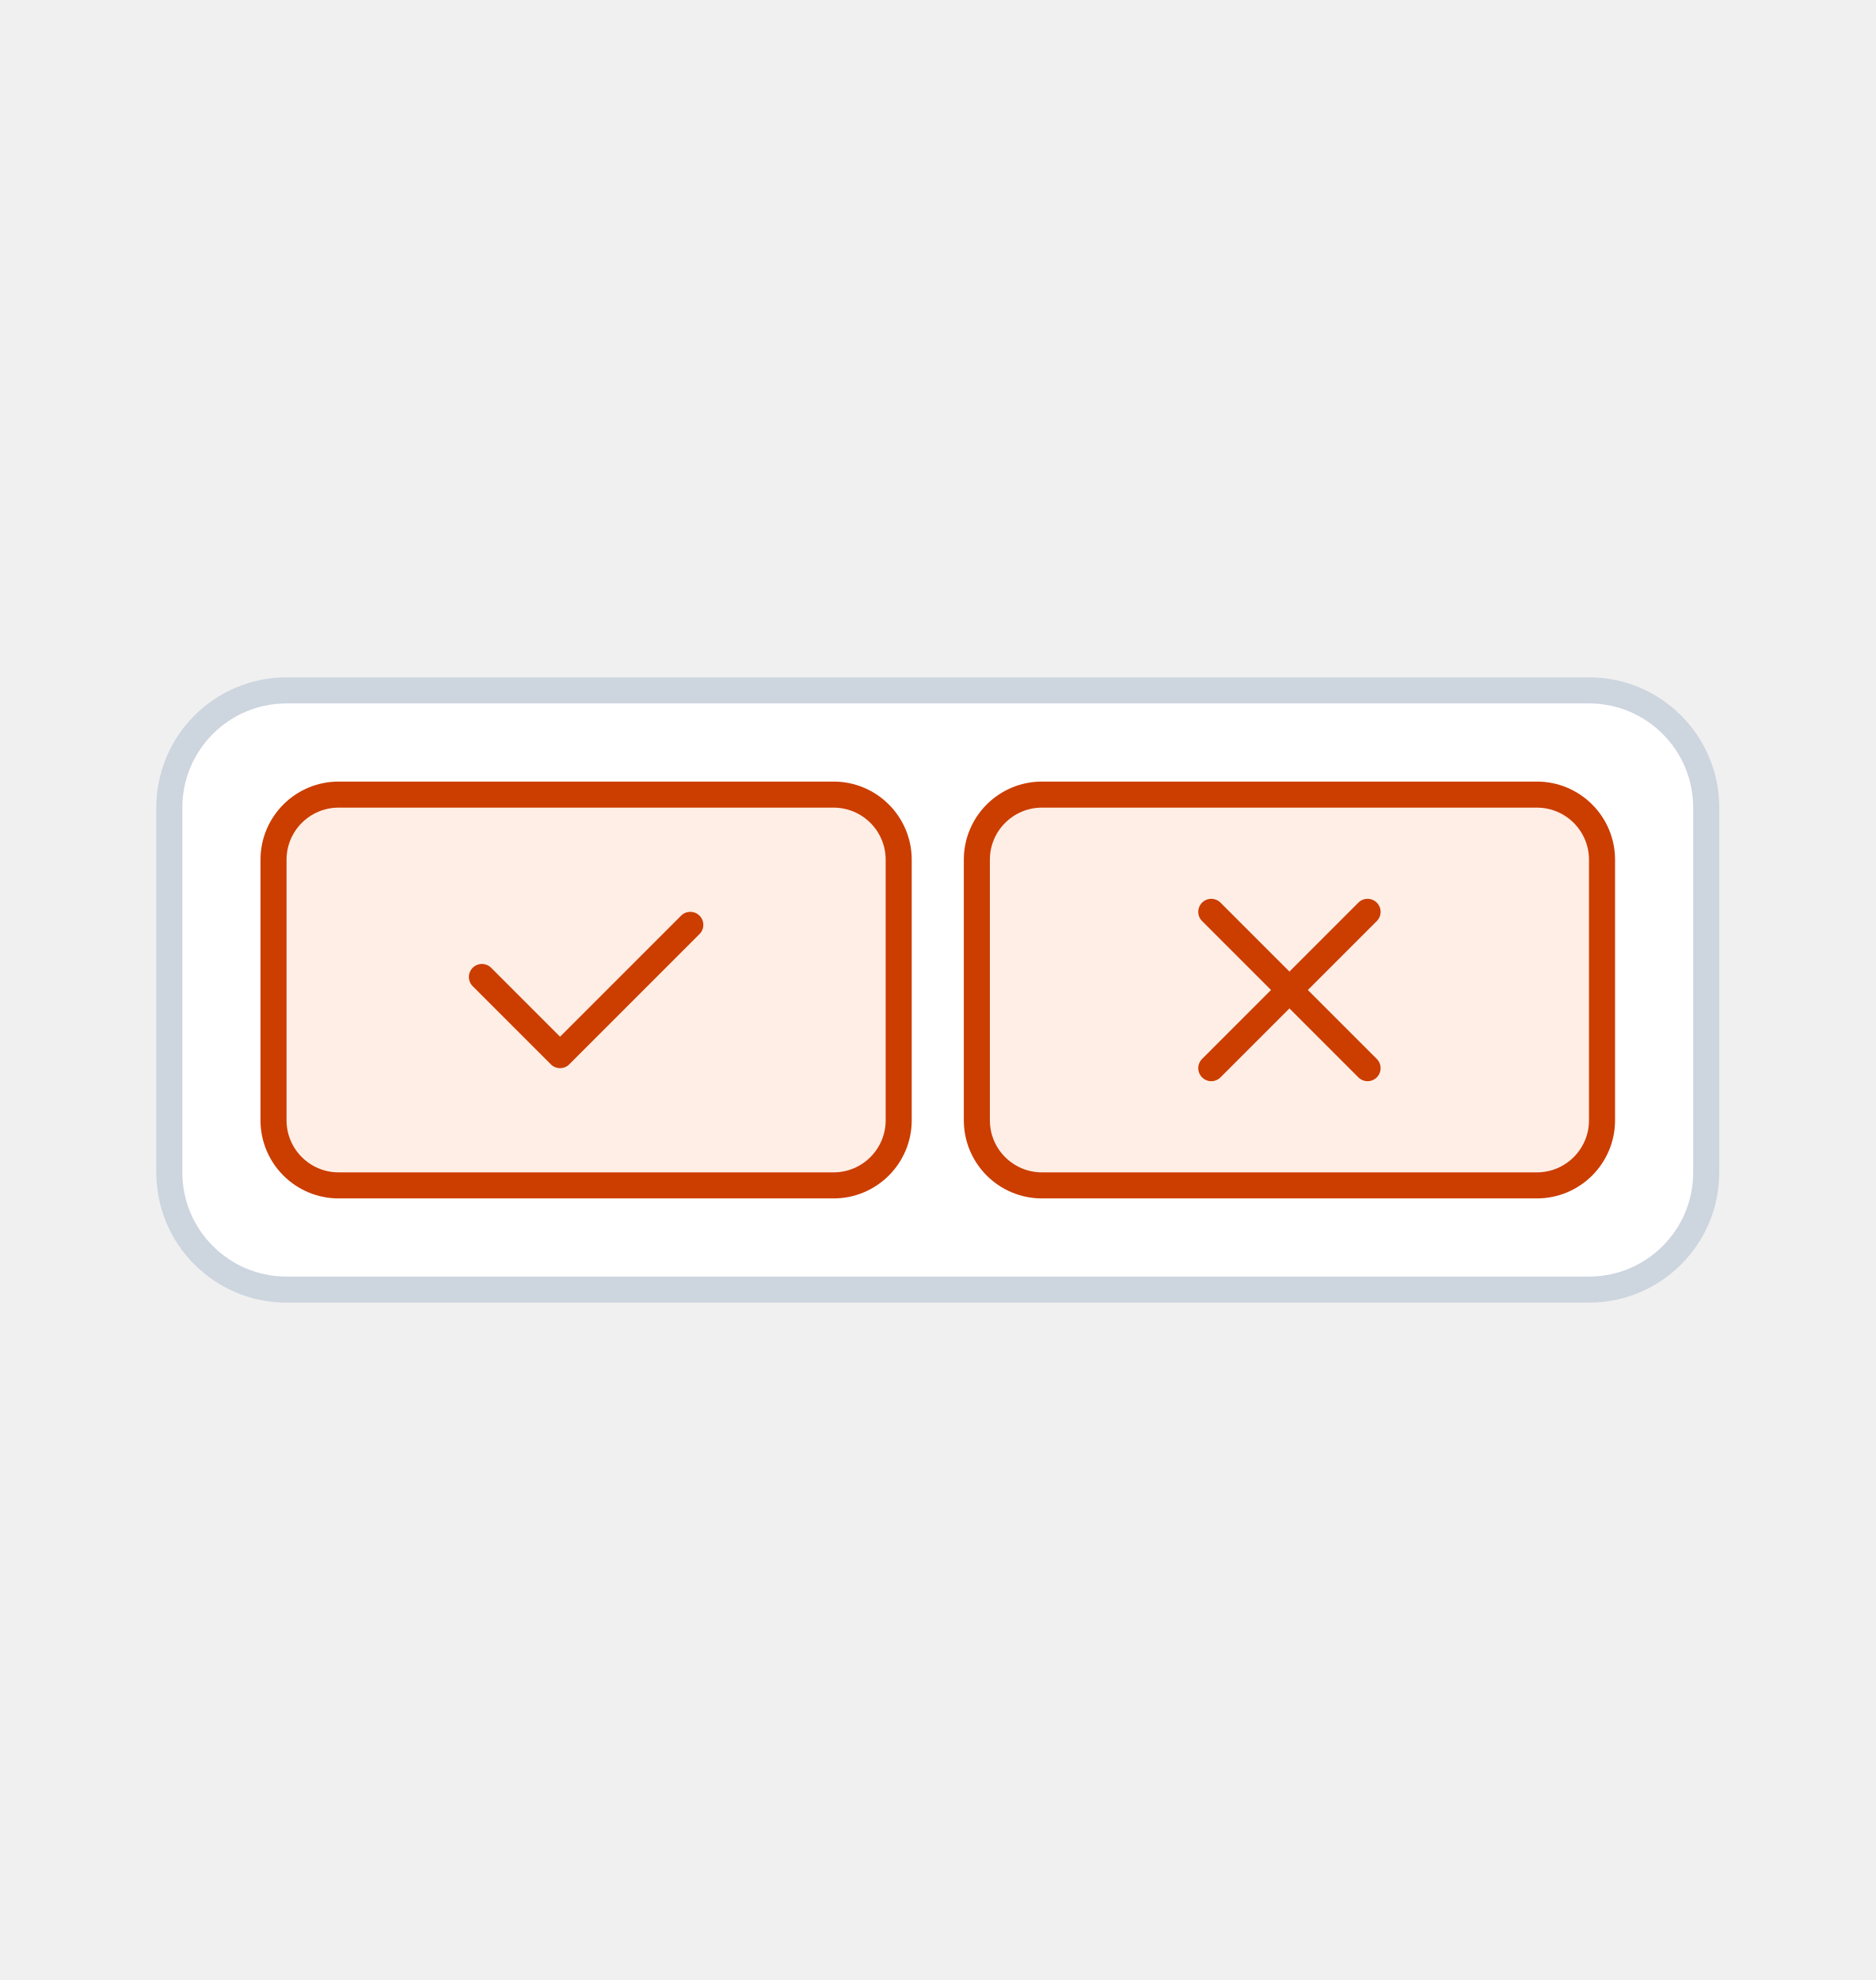
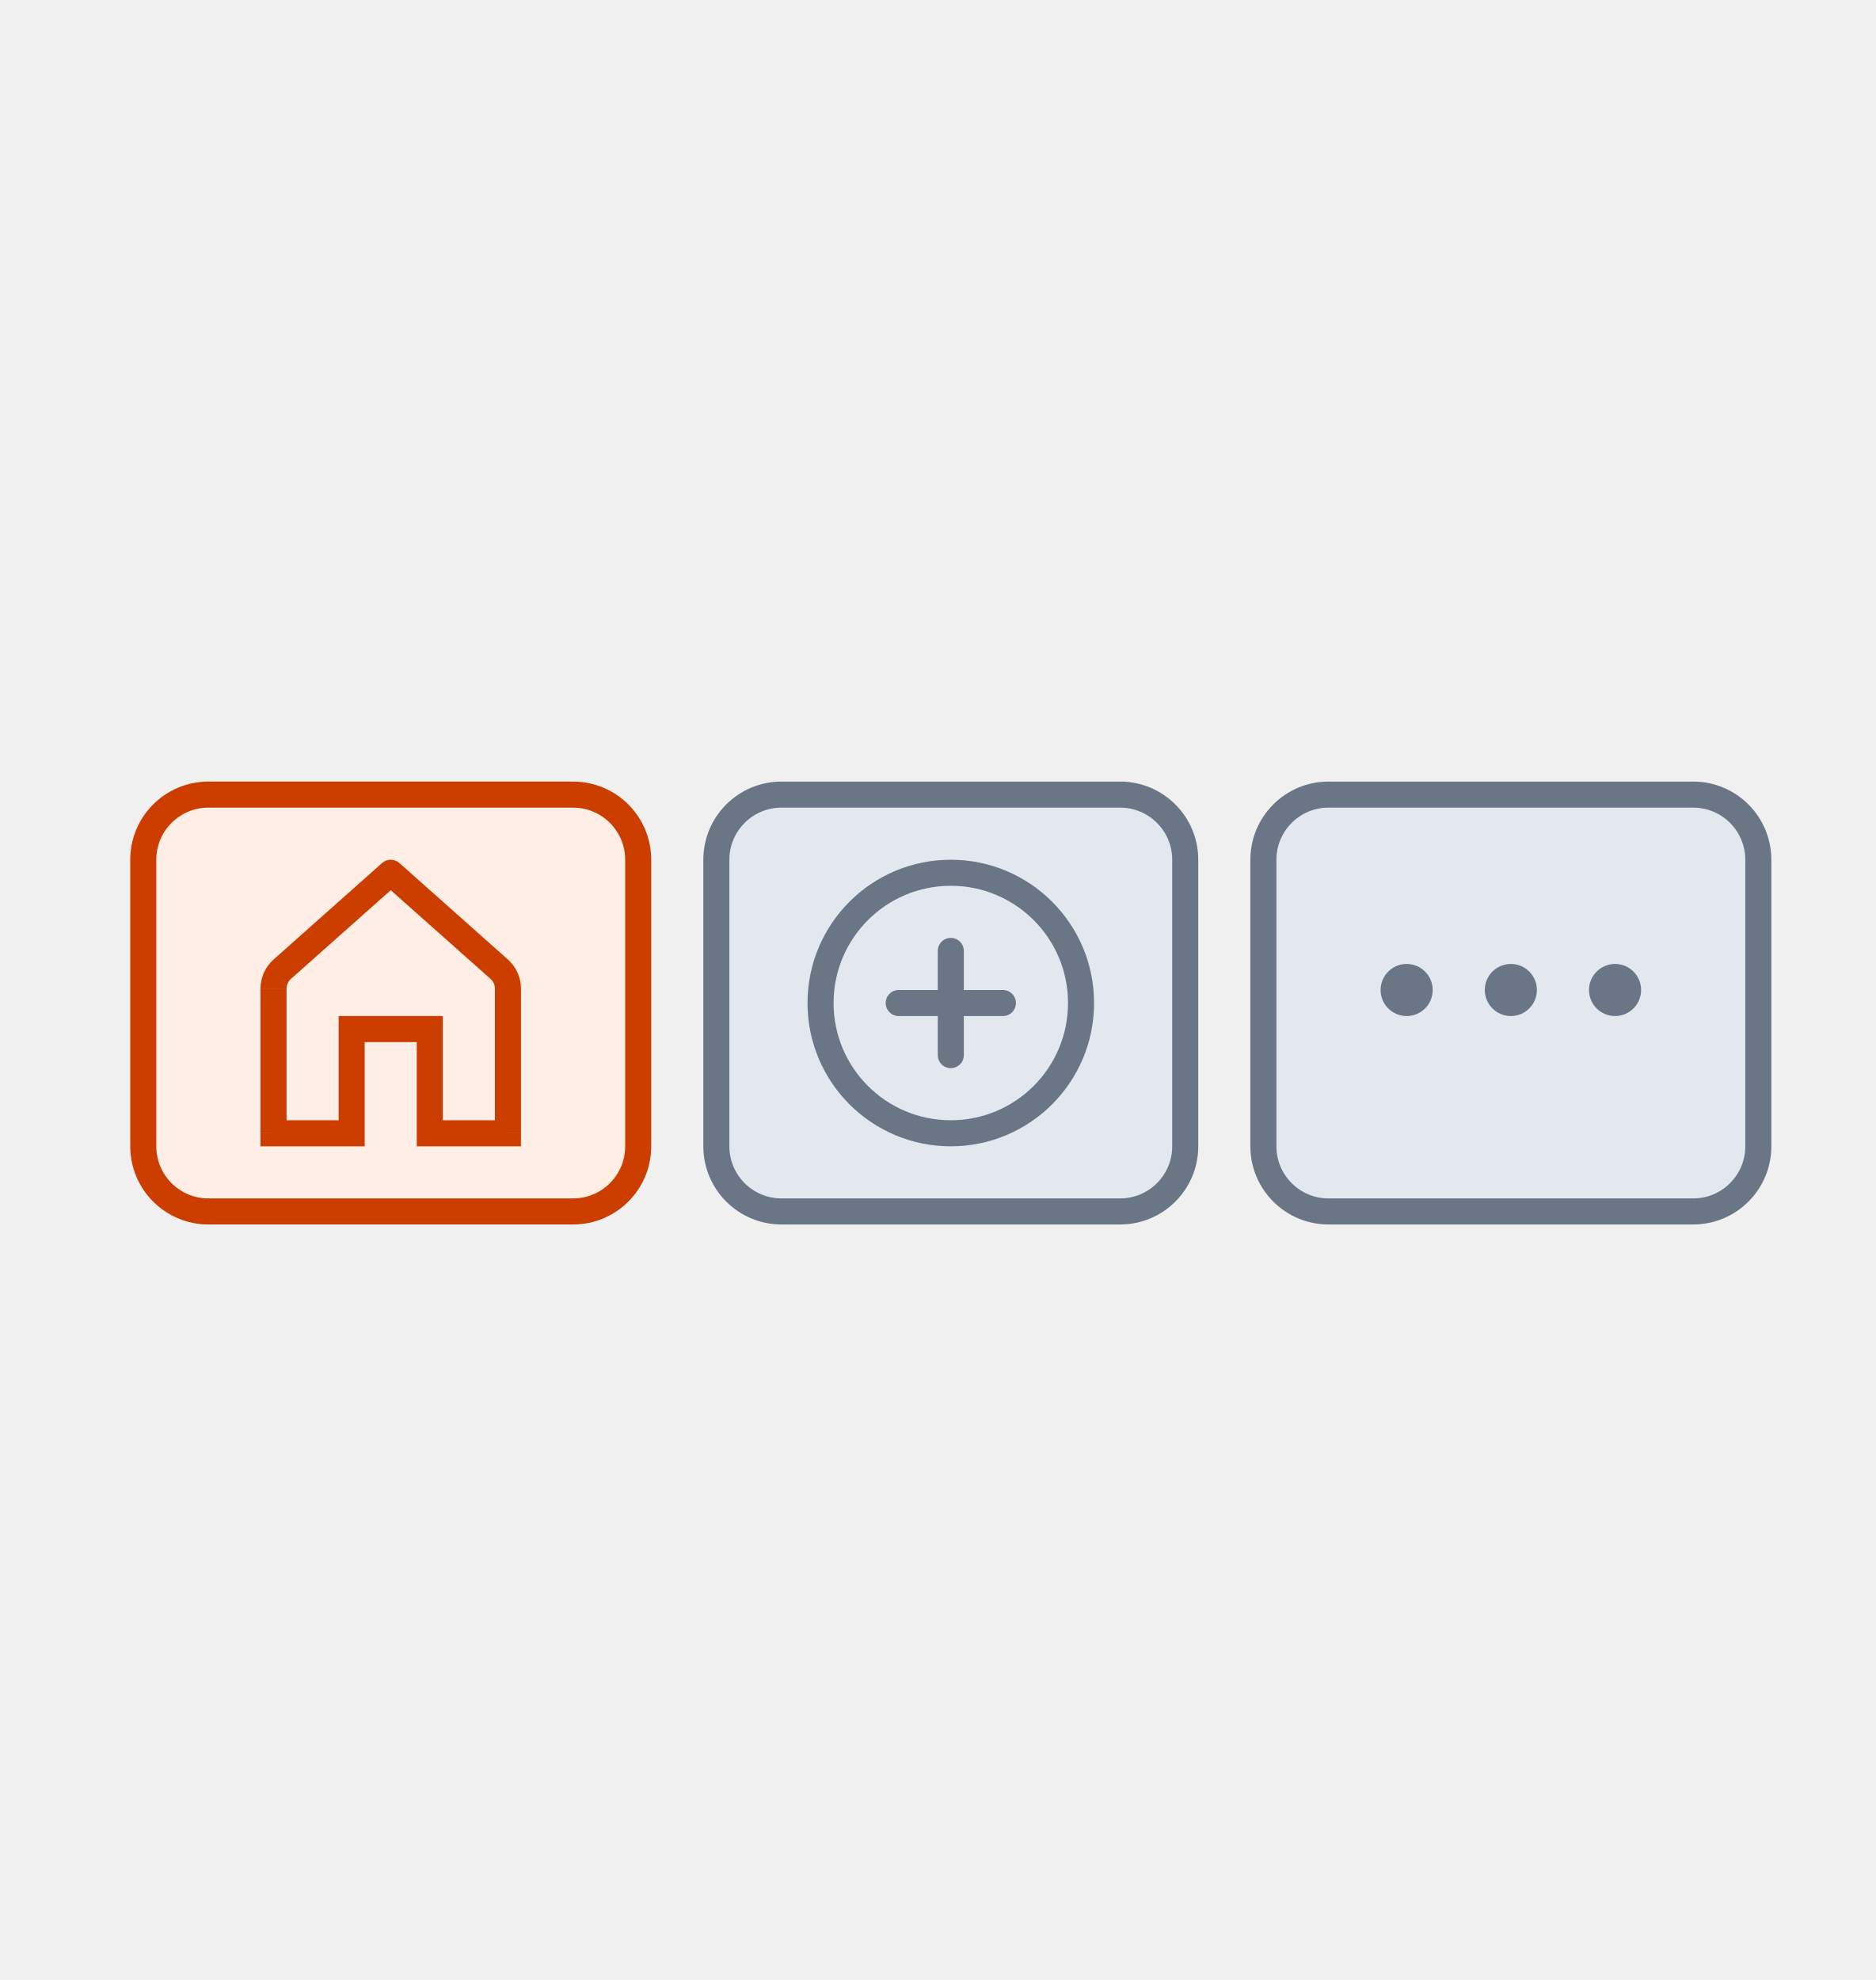
<svg xmlns="http://www.w3.org/2000/svg" width="72" height="76" fill="none">
-   <rect width="59" height="23" x="6.5" y="26.5" fill="#fff" rx="4.5" />
-   <rect width="59" height="23" x="6.5" y="26.5" stroke="#CDD5DF" rx="4.5" />
-   <rect width="24" height="15" x="10.5" y="30.5" fill="#FFEEE5" rx="2.5" />
-   <rect width="24" height="15" x="10.5" y="30.5" stroke="#CC3D00" rx="2.5" />
-   <path stroke="#CC3D00" stroke-linecap="round" stroke-linejoin="round" d="m18.5 37.5 3 3 5-5" />
-   <rect width="24" height="15" x="37.5" y="30.5" fill="#FFEEE5" rx="2.5" />
-   <rect width="24" height="15" x="37.5" y="30.5" stroke="#CC3D00" rx="2.5" />
-   <path stroke="#CC3D00" stroke-linecap="round" d="m46.5 35 6 6m0-6-6 6" />
+   <rect width="19" height="16" x="5.5" y="30.5" fill="#FFEEE5" rx="2.5" />
+   <rect width="19" height="16" x="5.5" y="30.5" stroke="#CC3D00" rx="2.5" />
+   <path fill="#CC3D00" d="M19.5 43.5v.5h.5v-.5h-.5Zm-9 0H10v.5h.5v-.5Zm4.5-10 .332-.374a.5.5 0 0 0-.664 0L15 33.5Zm-1.5 10v.5h.5v-.5h-.5Zm0-4V39H13v.5h.5Zm3 0h.5V39h-.5v.5Zm0 4H16v.5h.5v-.5Zm2.664-6.298.332-.374-.332.373Zm-8.328 0-.332-.374.332.373ZM11 43.5v-5.551h-1v5.55h1Zm8-5.551V43.499h1V37.948h-1Zm-7.832-.374 4.164-3.701-.664-.748-4.164 3.702.664.747Zm3.5-3.701 4.164 3.701.665-.747-4.165-3.702-.664.748ZM13.5 43h-3v1h3v-1Zm.5.5v-4h-1v4h1Zm-.5-3.5H16.5v-1H13.5v1Zm6 3h-3v1h3v-1ZM16 39.5v4h1v-4h-1Zm4-1.551a1.5 1.5 0 0 0-.503-1.121l-.665.747a.5.5 0 0 1 .168.374h1Zm-9 0a.5.5 0 0 1 .168-.374l-.664-.747a1.5 1.5 0 0 0-.504 1.12h1Z" />
+   <rect width="18" height="16" x="27.5" y="30.5" fill="#E3E8EF" rx="2.5" />
+   <rect width="18" height="16" x="27.5" y="30.5" stroke="#6A7585" rx="2.5" />
+   <circle cx="36.5" cy="38.5" r="5" stroke="#6A7585" />
+   <path stroke="#6A7585" stroke-linecap="round" d="M34.5 38.5h4M36.5 40.5v-4" />
+   <rect width="19" height="16" x="48.5" y="30.5" fill="#E3E8EF" rx="2.5" />
+   <rect width="19" height="16" x="48.5" y="30.5" stroke="#6A7585" rx="2.5" />
+   <circle cx="58" cy="38" r=".5" stroke="#6A7585" stroke-linejoin="round" />
+   <circle cx="62" cy="38" r=".5" stroke="#6A7585" stroke-linejoin="round" />
+   <circle cx="54" cy="38" r=".5" stroke="#6A7585" stroke-linejoin="round" />
</svg>
